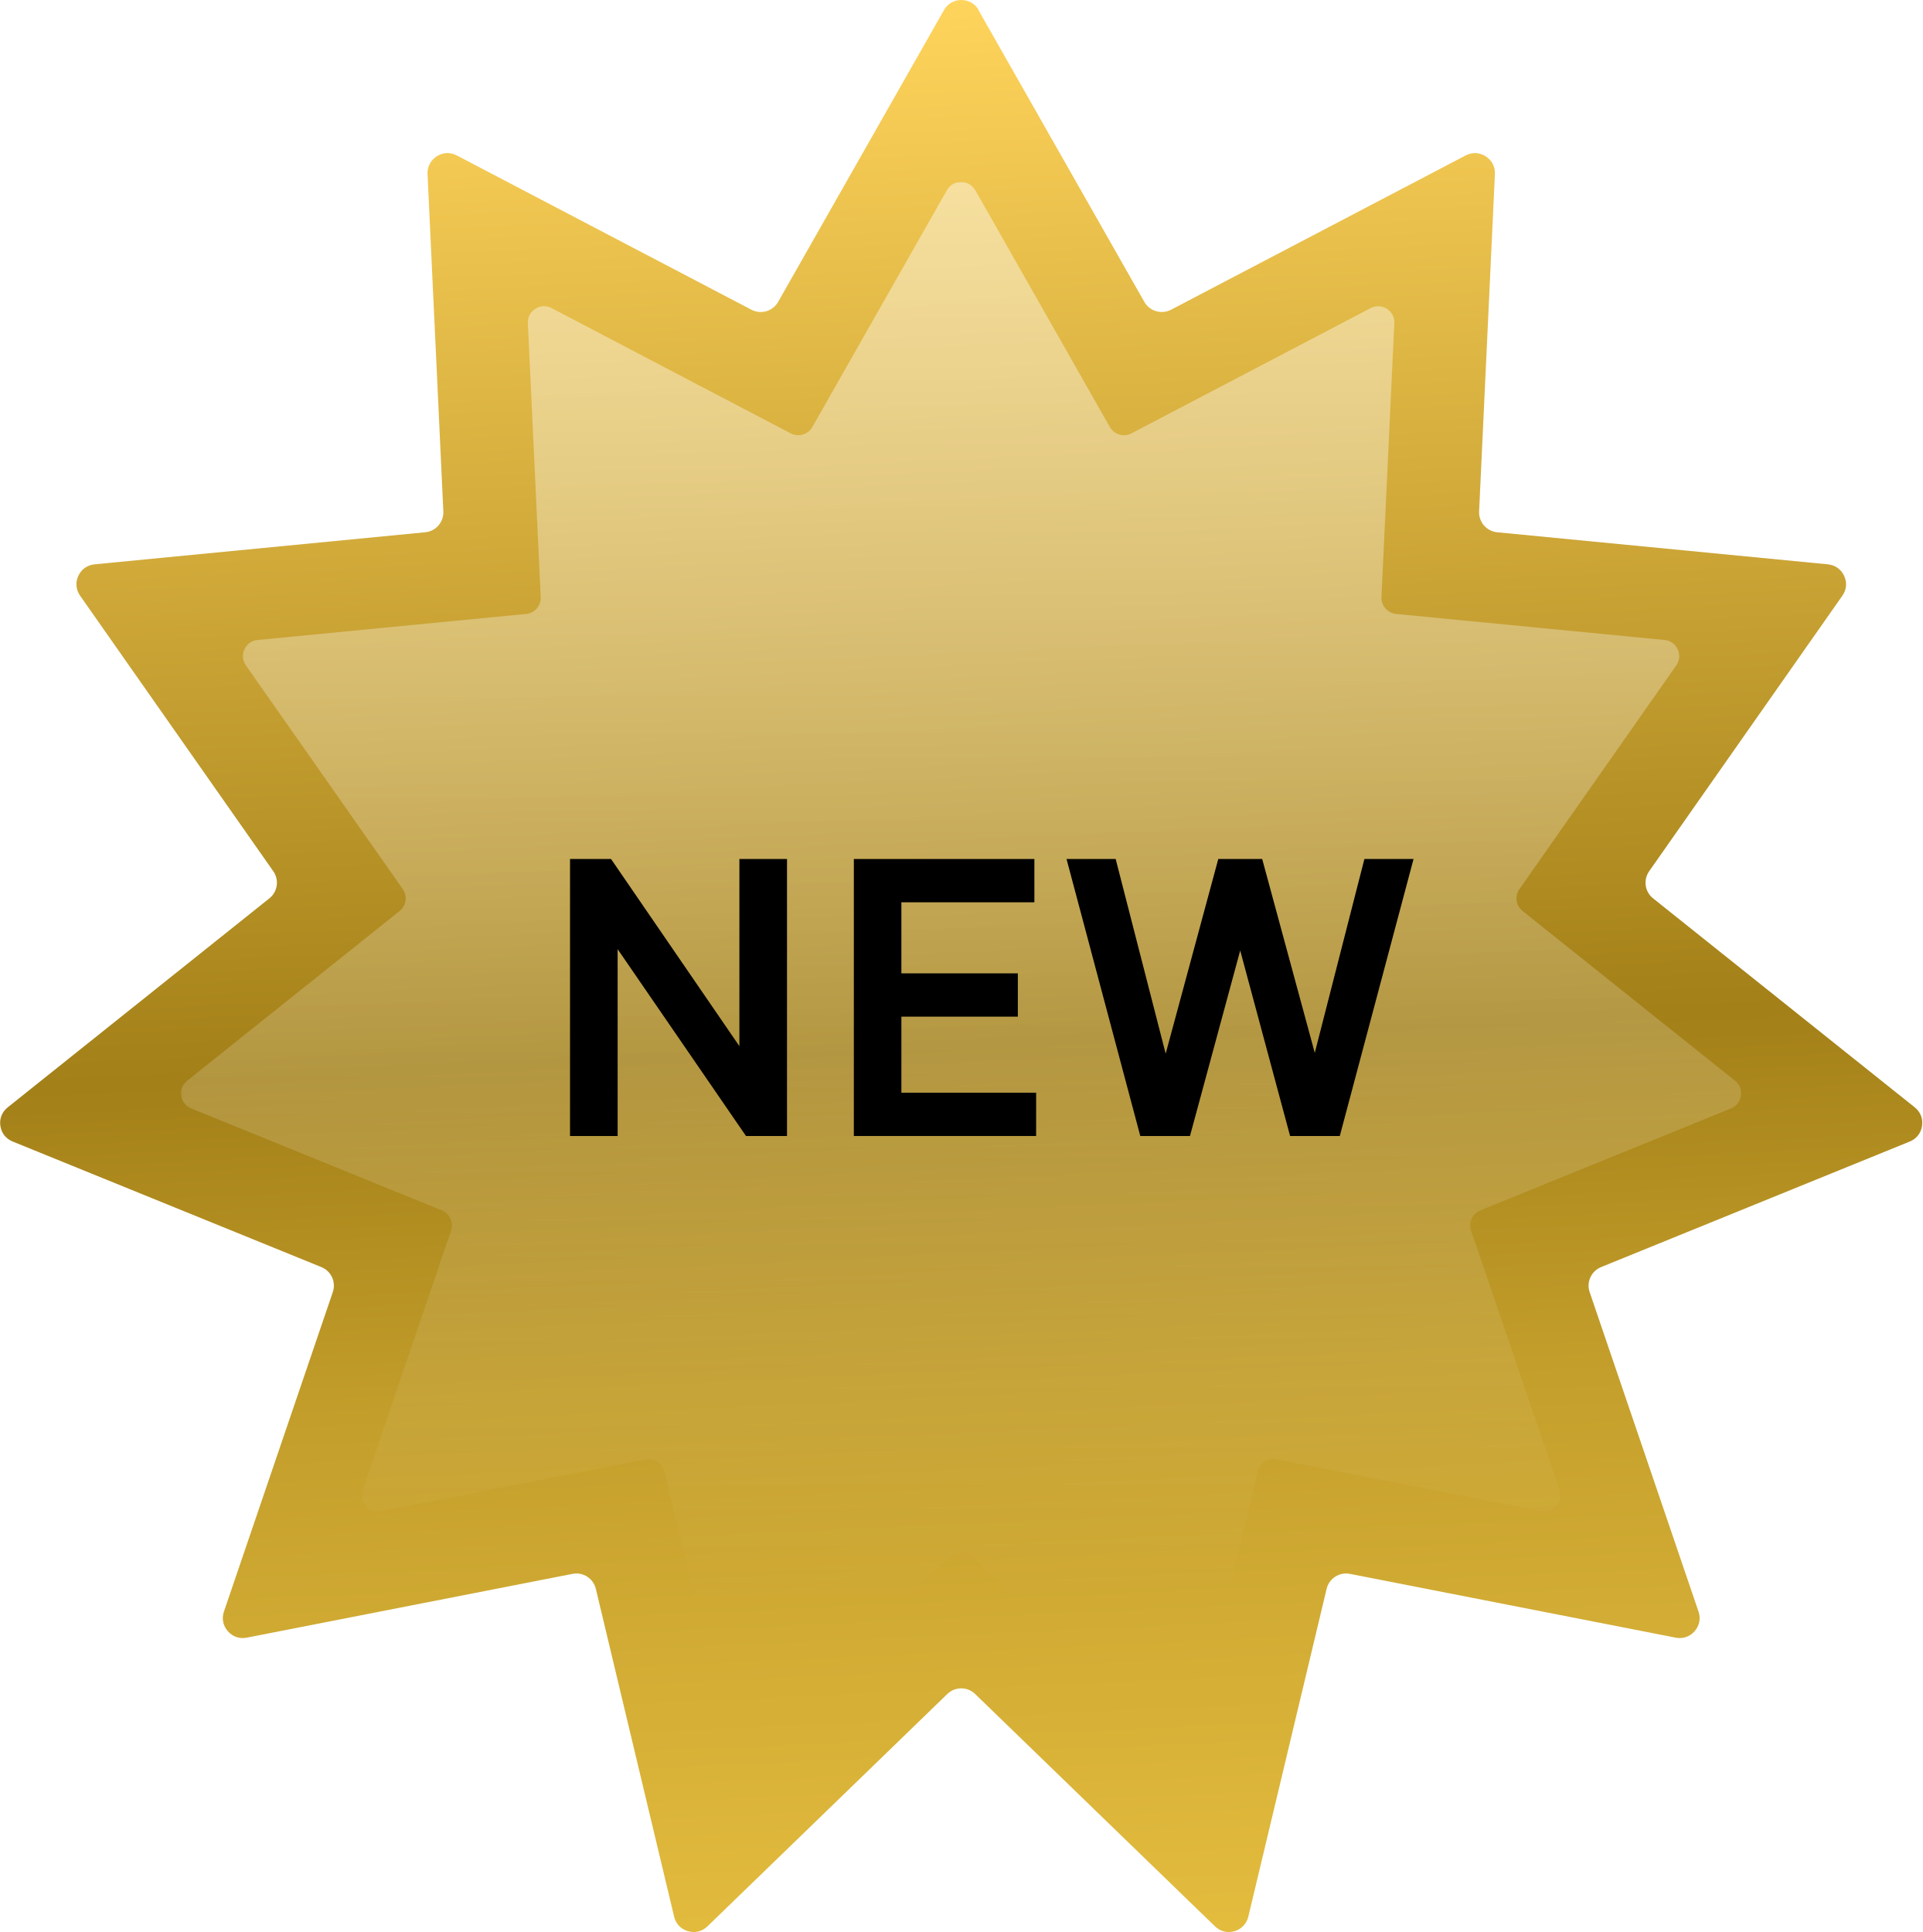
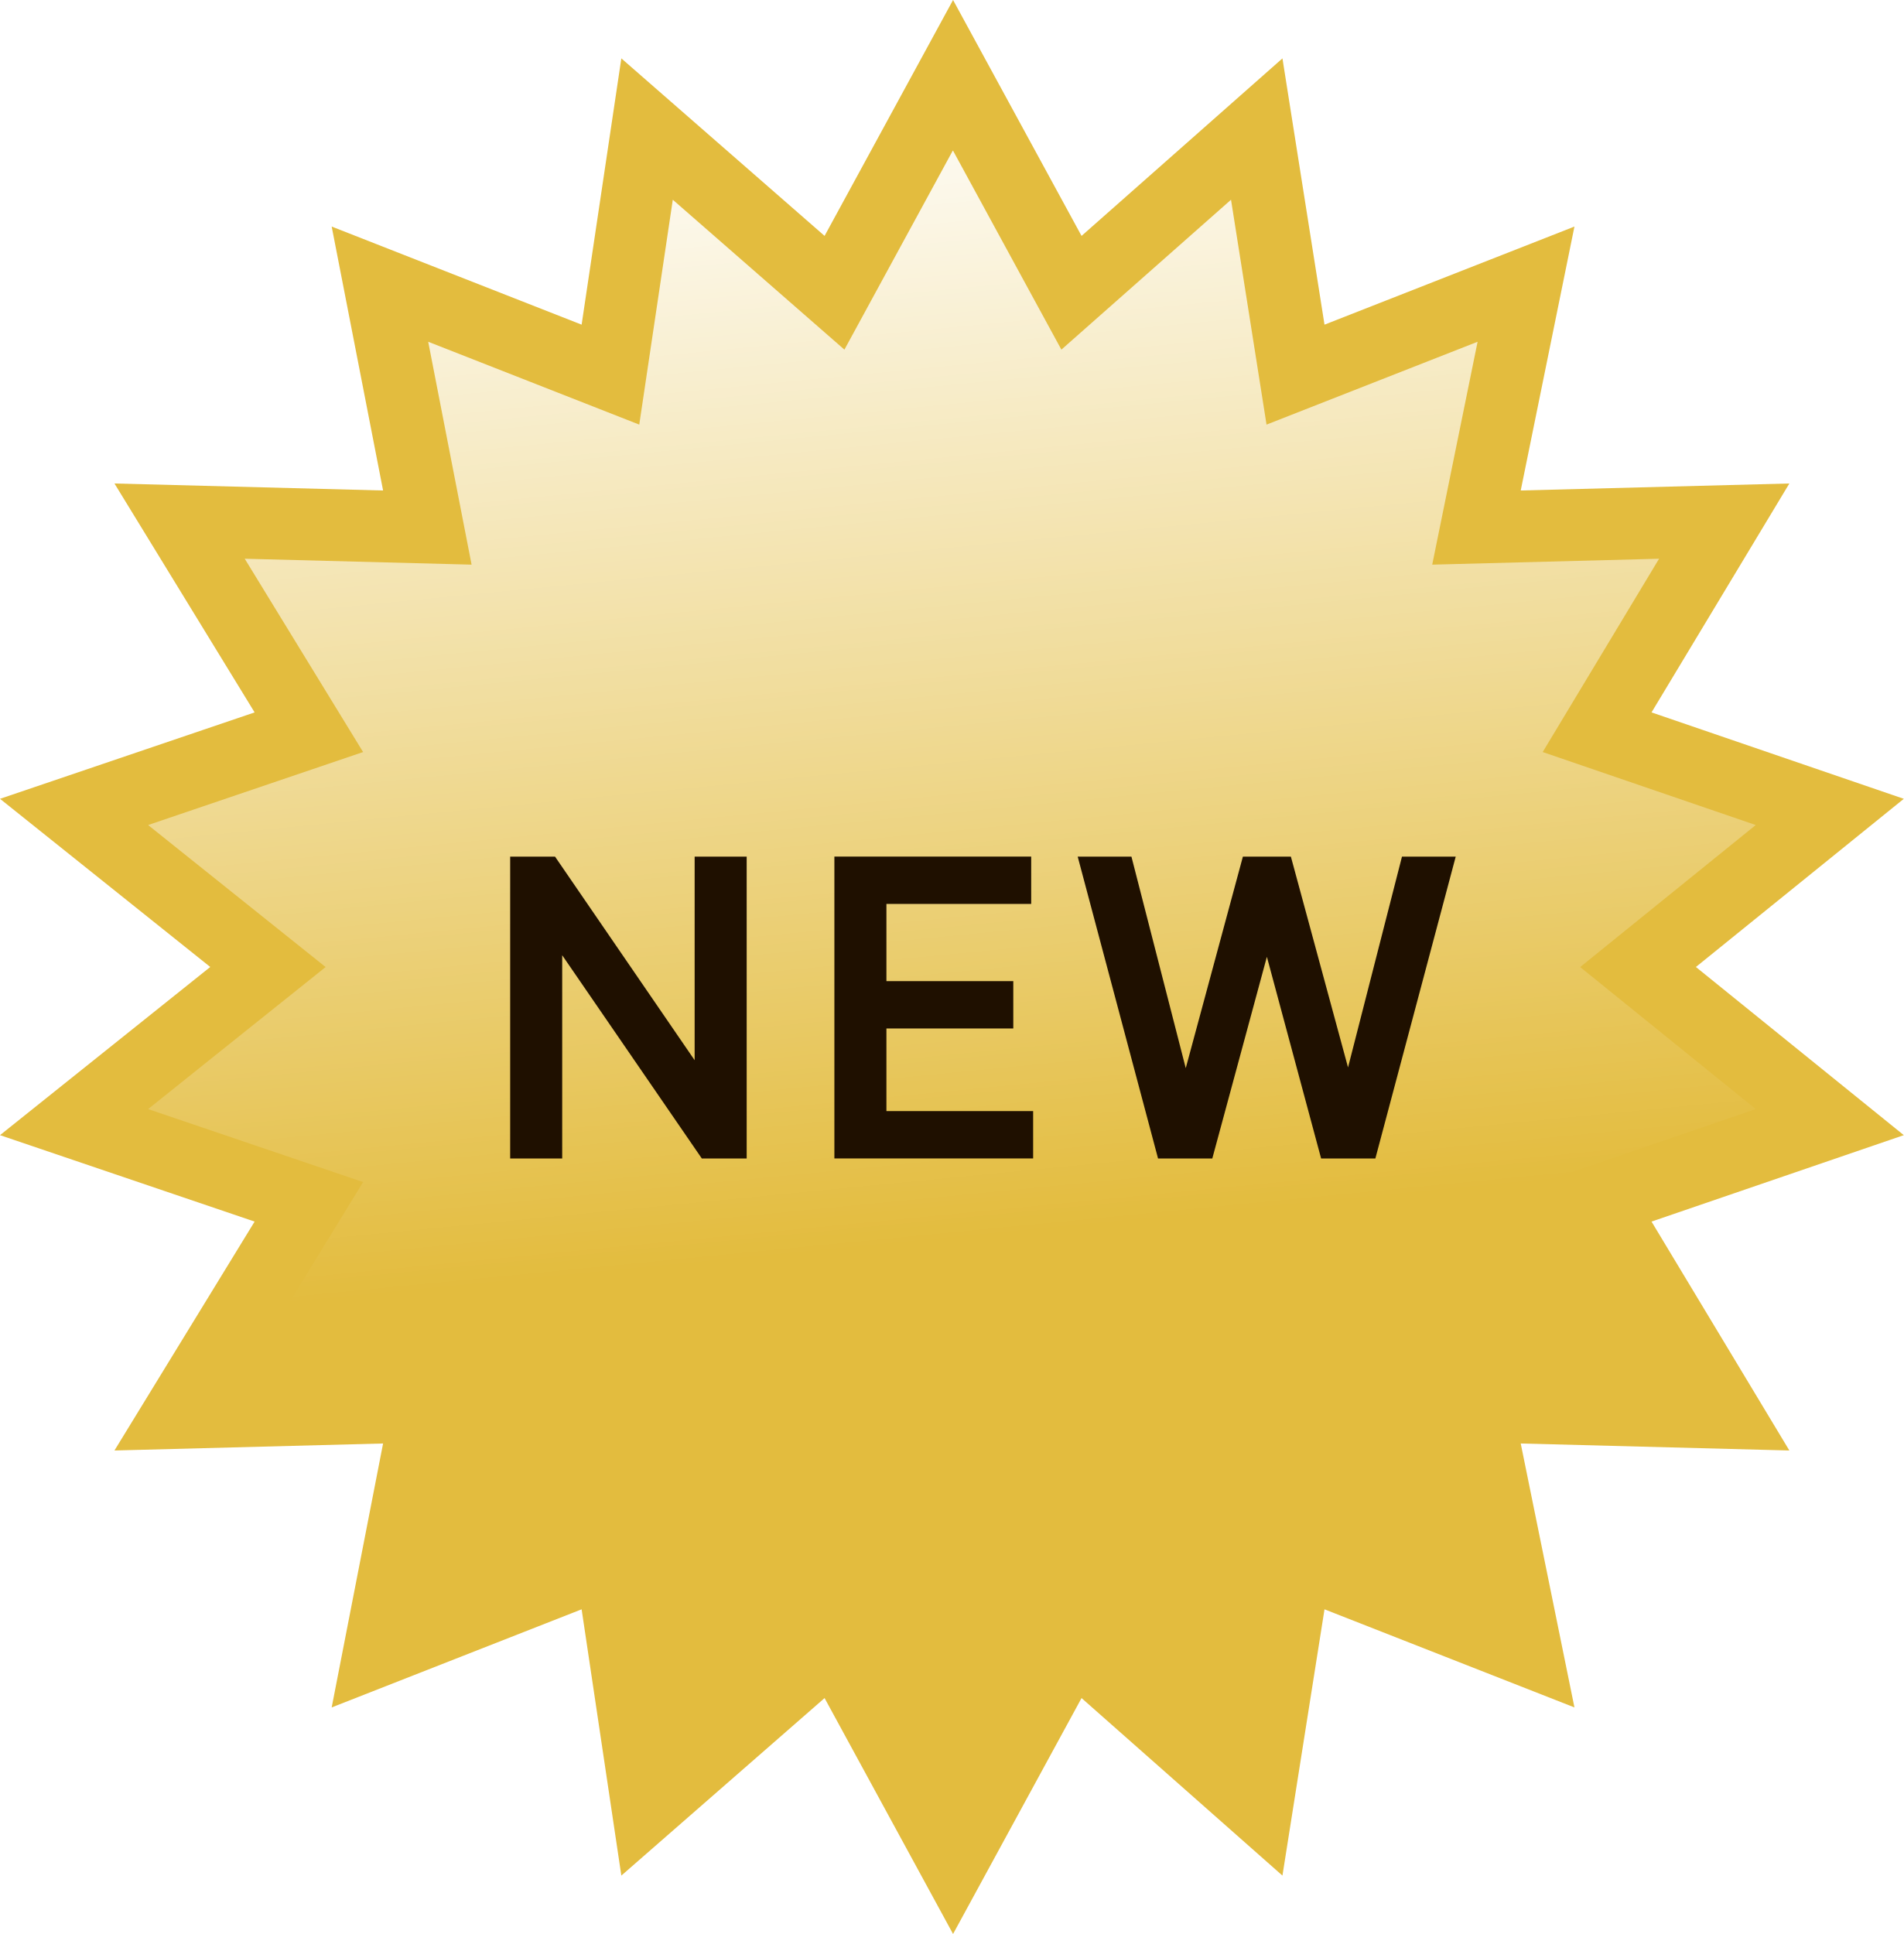
- <svg xmlns="http://www.w3.org/2000/svg" xml:space="preserve" width="43.912mm" height="44.141mm" version="1.1" style="shape-rendering:geometricPrecision; text-rendering:geometricPrecision; image-rendering:optimizeQuality; fill-rule:evenodd; clip-rule:evenodd" viewBox="0 0 285.87 287.37">
+ <svg xmlns="http://www.w3.org/2000/svg" xml:space="preserve" width="49.158mm" height="49.942mm" version="1.1" style="shape-rendering:geometricPrecision; text-rendering:geometricPrecision; image-rendering:optimizeQuality; fill-rule:evenodd; clip-rule:evenodd" viewBox="0 0 814.79 827.79">
  <defs>
    <style type="text/css">
   
-     .fil2 {fill:black}
-     .fil0 {fill:url(#id2)}
-     .fil1 {fill:url(#id3)}
+     .fil2 {fill:#1F1000}
+     .fil0 {fill:#E3BC3E}
+     .fil1 {fill:url(#id2)}
   
  </style>
    <mask id="id0">
-       <linearGradient id="id1" gradientUnits="userSpaceOnUse" x1="160.1" y1="237.88" x2="159.05" y2="-0.6">
+       <linearGradient id="id1" gradientUnits="userSpaceOnUse" x1="489.66" y1="522.37" x2="440.32" y2="17.03">
        <stop offset="0" style="stop-opacity:0; stop-color:white" />
-         <stop offset="0.49" style="stop-opacity:0.255; stop-color:white" />
-         <stop offset="1" style="stop-opacity:0.51; stop-color:white" />
+         <stop offset="0.49" style="stop-opacity:0.502; stop-color:white" />
+         <stop offset="1" style="stop-opacity:1; stop-color:white" />
      </linearGradient>
-       <rect style="fill:url(#id1)" x="26.92" y="27.07" width="232.02" height="233.24" />
+       <rect style="fill:url(#id1)" x="63.37" y="64.38" width="688.06" height="699.03" />
    </mask>
-     <linearGradient id="id2" gradientUnits="userSpaceOnUse" x1="149.5" y1="287.21" x2="136.38" y2="0.15">
-       <stop offset="0" style="stop-opacity:1; stop-color:#E3BC3E" />
-       <stop offset="0.282" style="stop-opacity:1; stop-color:#C39E2B" />
-       <stop offset="0.459" style="stop-opacity:1; stop-color:#A38018" />
-       <stop offset="1" style="stop-opacity:1; stop-color:#FFD45C" />
-     </linearGradient>
-     <linearGradient id="id3" gradientUnits="userSpaceOnUse" x1="26.92" y1="143.68" x2="258.95" y2="143.68">
+     <linearGradient id="id2" gradientUnits="userSpaceOnUse" x1="63.37" y1="413.9" x2="751.42" y2="413.9">
      <stop offset="0" style="stop-opacity:1; stop-color:white" />
      <stop offset="0.541" style="stop-opacity:1; stop-color:white" />
      <stop offset="1" style="stop-opacity:1; stop-color:white" />
    </linearGradient>
  </defs>
  <g id="Capa_x0020_1">
-     <path class="fil0" d="M145.52 1.51l24.66 43.39c0.79,1.39 2.55,1.91 3.97,1.17l43.82 -22.95c0.97,-0.51 2.06,-0.46 2.98,0.13 0.92,0.59 1.42,1.55 1.37,2.65l-2.35 50.17c-0.07,1.59 1.11,2.95 2.69,3.1l49.18 4.77c1.08,0.11 1.96,0.73 2.42,1.72 0.46,0.99 0.36,2.06 -0.27,2.95l-28.73 40.98c-0.9,1.29 -0.65,3.05 0.58,4.03l38.92 31.09c0.85,0.68 1.24,1.68 1.09,2.75 -0.16,1.07 -0.82,1.92 -1.82,2.33l-45.92 18.68c-1.46,0.6 -2.21,2.22 -1.7,3.72l16.19 47.52c0.35,1.03 0.14,2.09 -0.58,2.92 -0.72,0.82 -1.74,1.17 -2.81,0.96l-48.45 -9.49c-1.57,-0.31 -3.1,0.68 -3.47,2.23l-11.64 48.75c-0.26,1.07 -1.01,1.86 -2.06,2.17 -1.06,0.31 -2.11,0.04 -2.9,-0.72l-35.67 -34.56c-1.15,-1.12 -2.99,-1.12 -4.14,0l-35.67 34.56c-0.79,0.76 -1.85,1.03 -2.9,0.72 -1.06,-0.31 -1.81,-1.1 -2.06,-2.17l-11.64 -48.75c-0.37,-1.55 -1.9,-2.54 -3.47,-2.23l-48.45 9.49c-1.07,0.21 -2.1,-0.14 -2.81,-0.96 -0.72,-0.82 -0.93,-1.88 -0.58,-2.92l16.19 -47.52c0.51,-1.49 -0.23,-3.12 -1.7,-3.72l-45.92 -18.68c-1.01,-0.41 -1.67,-1.26 -1.82,-2.33 -0.16,-1.07 0.24,-2.07 1.09,-2.75l38.92 -31.09c1.23,-0.98 1.48,-2.75 0.58,-4.03l-28.73 -40.98c-0.62,-0.89 -0.72,-1.96 -0.27,-2.95 0.46,-0.99 1.33,-1.61 2.42,-1.72l49.18 -4.77c1.58,-0.15 2.76,-1.52 2.69,-3.1l-2.35 -50.17c-0.05,-1.09 0.45,-2.06 1.37,-2.65 0.92,-0.59 2.01,-0.64 2.98,-0.13l43.82 22.95c1.42,0.74 3.18,0.23 3.97,-1.17l24.66 -43.39c0.54,-0.96 1.49,-1.51 2.59,-1.51 1.1,0 2.04,0.55 2.59,1.51z" />
-     <path class="fil1" style="mask:url(#id0)" d="M145.04 28.29l20.01 35.22c0.64,1.13 2.07,1.55 3.22,0.95l35.56 -18.63c0.79,-0.41 1.67,-0.37 2.42,0.1 0.75,0.48 1.16,1.26 1.11,2.15l-1.91 40.72c-0.06,1.29 0.9,2.39 2.18,2.52l39.92 3.87c0.88,0.09 1.59,0.59 1.96,1.39 0.37,0.8 0.29,1.67 -0.22,2.4l-23.32 33.26c-0.73,1.05 -0.53,2.48 0.47,3.27l31.59 25.24c0.69,0.55 1.01,1.36 0.88,2.23 -0.13,0.87 -0.66,1.56 -1.48,1.89l-37.27 15.16c-1.19,0.48 -1.79,1.8 -1.38,3.02l13.14 38.57c0.29,0.84 0.12,1.7 -0.47,2.37 -0.58,0.67 -1.41,0.95 -2.28,0.78l-39.32 -7.7c-1.27,-0.25 -2.51,0.55 -2.81,1.81l-9.45 39.57c-0.21,0.87 -0.82,1.51 -1.67,1.76 -0.86,0.25 -1.72,0.04 -2.36,-0.58l-28.95 -28.05c-0.94,-0.91 -2.43,-0.91 -3.36,0l-28.95 28.05c-0.64,0.62 -1.5,0.83 -2.36,0.58 -0.86,-0.25 -1.47,-0.89 -1.67,-1.76l-9.45 -39.57c-0.3,-1.26 -1.54,-2.06 -2.81,-1.81l-39.32 7.7c-0.87,0.17 -1.7,-0.11 -2.28,-0.78 -0.58,-0.67 -0.75,-1.53 -0.47,-2.37l13.14 -38.57c0.41,-1.21 -0.19,-2.53 -1.38,-3.02l-37.27 -15.16c-0.82,-0.33 -1.35,-1.02 -1.48,-1.89 -0.13,-0.87 0.19,-1.68 0.88,-2.23l31.59 -25.24c1,-0.8 1.2,-2.23 0.47,-3.27l-23.32 -33.26c-0.51,-0.72 -0.59,-1.59 -0.22,-2.4 0.37,-0.8 1.08,-1.31 1.96,-1.39l39.92 -3.87c1.28,-0.12 2.24,-1.23 2.18,-2.52l-1.91 -40.72c-0.04,-0.89 0.36,-1.67 1.11,-2.15 0.75,-0.48 1.63,-0.52 2.42,-0.1l35.56 18.63c1.15,0.6 2.58,0.19 3.22,-0.95l20.01 -35.22c0.44,-0.78 1.21,-1.22 2.1,-1.22 0.89,0 1.66,0.45 2.1,1.22z" />
-     <path class="fil2" d="M173.36 156.71l7.82 -28.94 6.53 0 7.82 28.84 7.38 -28.84 7.31 0 -10.97 41.2 -7.39 0 -7.42 -27.59 -7.47 27.59 -7.39 0 -10.97 -41.2 7.31 0 7.43 28.94z" />
-     <path class="fil2" d="M134.05 134.21l0 10.57 17.32 0 0 6.44 -17.32 0 0 11.31 20.04 0 0 6.44 -27.11 0 0 -41.2 26.85 0 0 6.44 -19.77 0z" />
-     <path class="fil2" d="M109.96 155.61l0 -27.84 7.08 0 0 41.2 -6.1 0 -19.09 -27.79 0 27.79 -7.08 0 0 -41.2 6.1 0 19.09 27.84z" />
+     <path class="fil0" d="M407.89 0l54.99 100.97 85.98 -75.98 18 113.97 106.97 -41.99 -22.99 112.97 114.97 -3 -58.99 97.98 107.97 36.99 -88.98 71.98 88.98 71.98 -107.97 36.99 58.99 97.98 -114.97 -3 22.99 112.97 -106.97 -41.99 -18 113.97 -85.98 -75.98 -54.99 100.97 -54.99 -100.97 -86.98 75.98 -17 -113.97 -106.97 41.99 22 -112.97 -114.97 3 59.99 -97.98 -108.97 -36.99 89.98 -71.98 -89.98 -71.98 108.97 -36.99 -59.99 -97.98 114.97 3 -22 -112.97 106.97 41.99 17 -113.97 86.98 75.98 54.99 -100.97z" />
+     <path class="fil1" style="mask:url(#id0)" d="M407.82 64.38l46.43 85.27 72.6 -64.16 15.2 96.25 90.33 -35.46 -19.42 95.4 97.09 -2.53 -49.81 82.74 91.18 31.24 -75.14 60.79 75.14 60.79 -91.18 31.24 49.81 82.74 -97.09 -2.53 19.42 95.4 -90.33 -35.46 -15.2 96.25 -72.6 -64.16 -46.43 85.27 -46.43 -85.27 -73.45 64.16 -14.35 -96.25 -90.33 35.46 18.57 -95.4 -97.09 2.53 50.66 -82.74 -92.02 -31.24 75.98 -60.79 -75.98 -60.79 92.02 -31.24 -50.66 -82.74 97.09 2.53 -18.57 -95.4 90.33 35.46 14.35 -96.25 73.45 64.16 46.43 -85.27z" />
+     <path class="fil2" d="M297.29 453.79l0 -87.14 22.27 0 0 129.2 -19.2 0 -59.75 -86.99 0 86.99 -22.27 0 0 -129.2 19.2 0 59.75 87.14zm210.18 3.42l24.46 -90.56 20.54 0 24.46 90.23 23.09 -90.23 23 0 -34.39 129.2 -23.22 0 -23.21 -86.32 -23.36 86.32 -23.22 0 -34.39 -129.2 23 0 23.25 90.56zm-128.1 -70.29l0 33.02 54.3 0 0 20.27 -54.3 0 0 35.35 62.79 0 0 20.27 -85.06 0 0 -129.2 84.23 0 0 20.27 -61.96 0z" />
  </g>
</svg>
